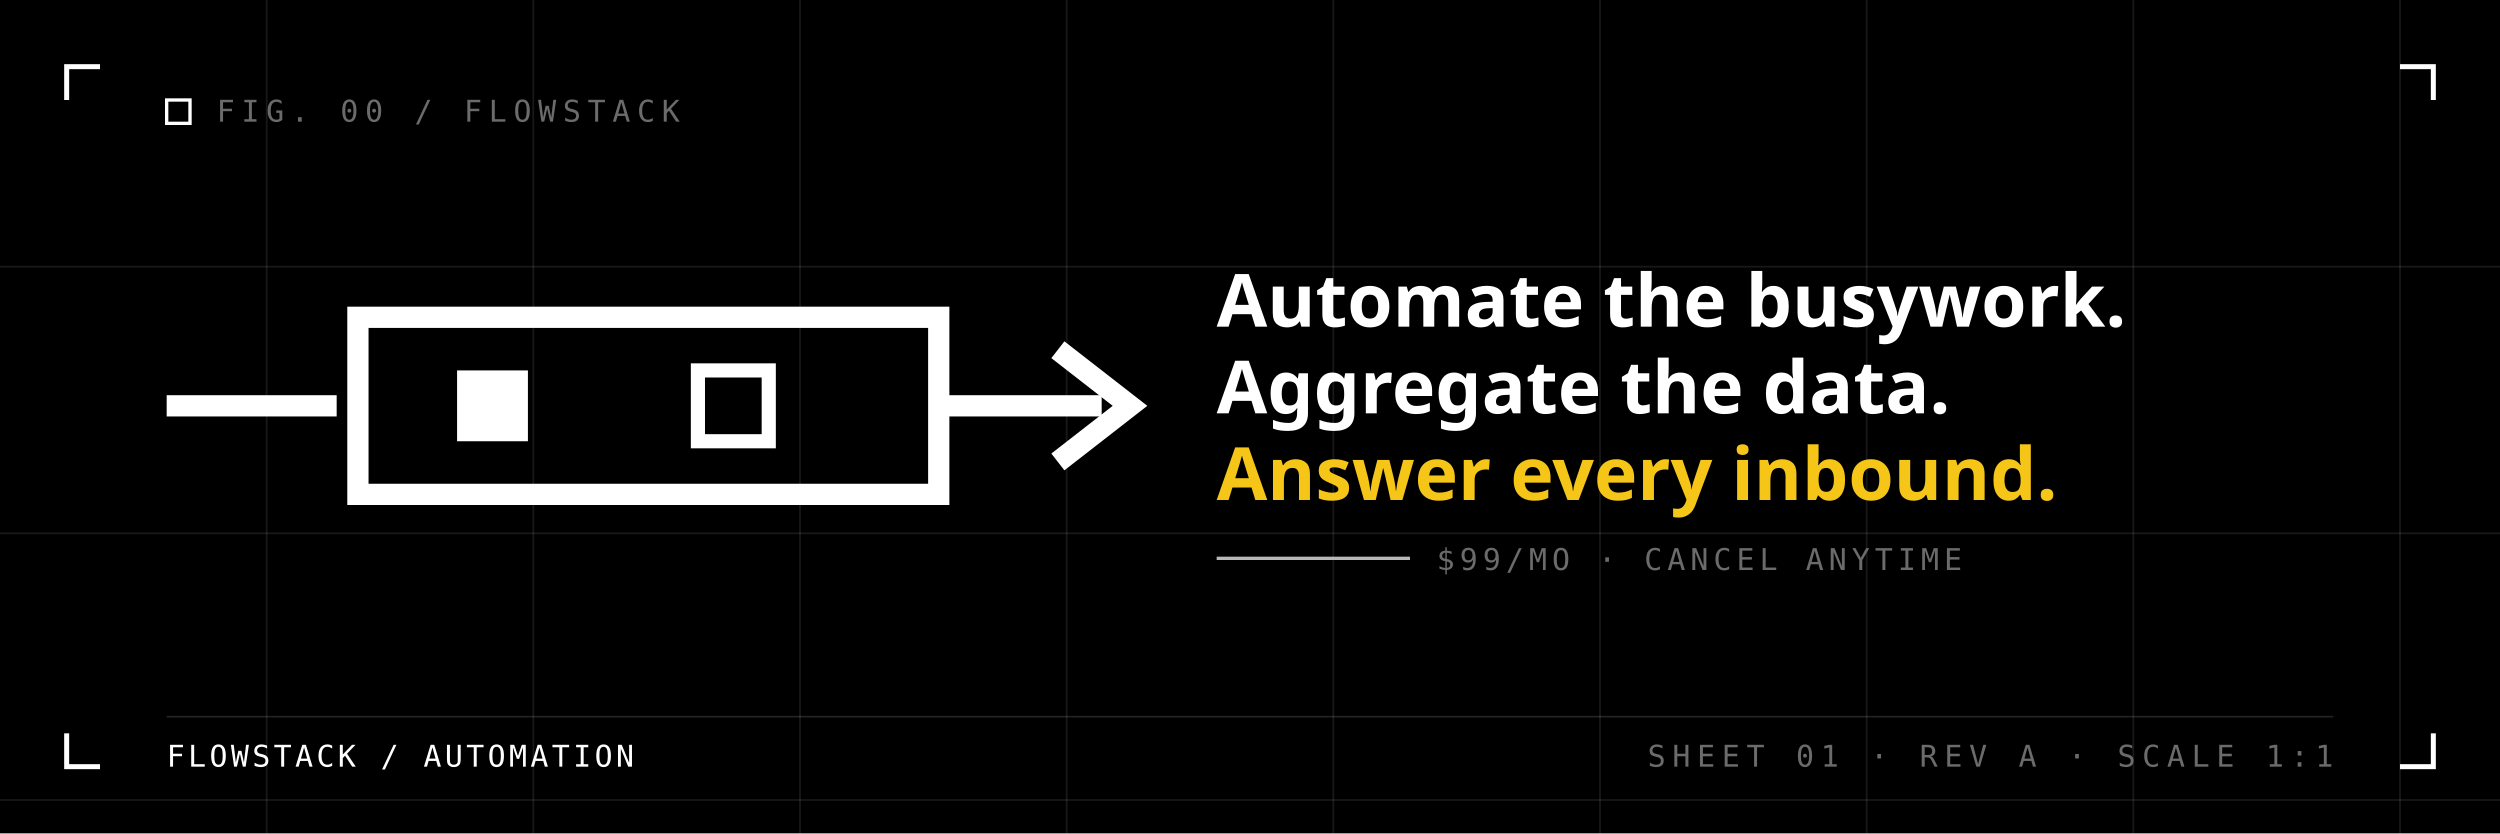
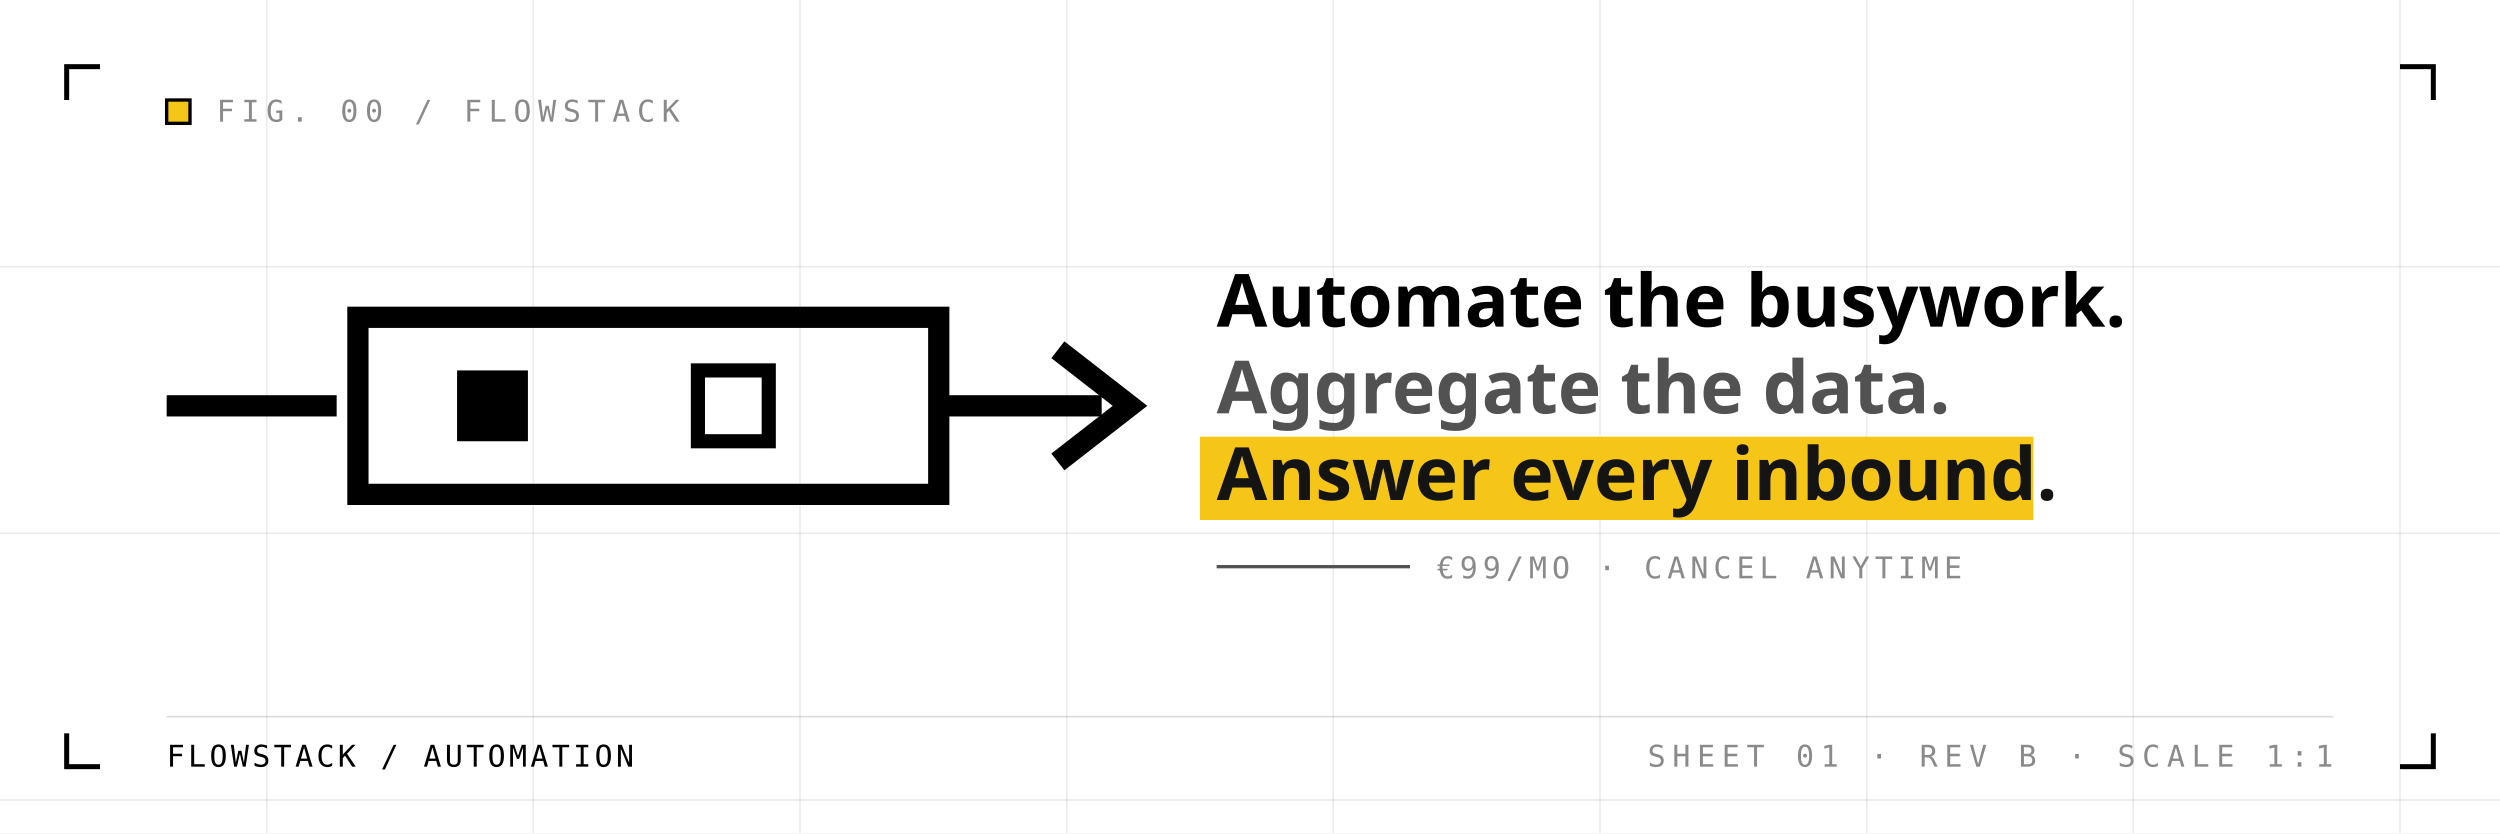
<svg xmlns="http://www.w3.org/2000/svg" width="1500" height="500" viewBox="0 0 1500 500" fill="none" role="img" aria-label="Flowstack X header">
-   <rect width="1500" height="500" fill="#000000" />
-   <g stroke="rgba(255,255,255,0.10)" stroke-width="1">
+   <rect width="1500" height="500" fill="#FFFFFF" />
+   <g stroke="rgba(0,0,0,0.08)" stroke-width="1">
    <line x1="0" y1="160" x2="1500" y2="160" />
    <line x1="0" y1="320" x2="1500" y2="320" />
    <line x1="0" y1="480" x2="1500" y2="480" />
    <line x1="160" y1="0" x2="160" y2="500" />
    <line x1="320" y1="0" x2="320" y2="500" />
    <line x1="480" y1="0" x2="480" y2="500" />
    <line x1="640" y1="0" x2="640" y2="500" />
    <line x1="800" y1="0" x2="800" y2="500" />
    <line x1="960" y1="0" x2="960" y2="500" />
    <line x1="1120" y1="0" x2="1120" y2="500" />
    <line x1="1280" y1="0" x2="1280" y2="500" />
    <line x1="1440" y1="0" x2="1440" y2="500" />
  </g>
-   <g stroke="#FFFFFF" stroke-width="3" fill="none">
+   <g stroke="#000000" stroke-width="3" fill="none">
    <path d="M40 60 L40 40 L60 40" />
    <path d="M1440 40 L1460 40 L1460 60" />
    <path d="M40 440 L40 460 L60 460" />
    <path d="M1440 460 L1460 460 L1460 440" />
  </g>
-   <g font-family="ui-monospace, Menlo, monospace" fill="#6B6B6B" font-size="18" letter-spacing="4">
-     <rect x="100" y="60" width="14" height="14" fill="none" stroke="#FFFFFF" stroke-width="2" />
+   <g font-family="ui-monospace, Menlo, monospace" fill="#8A8A8A" font-size="18" letter-spacing="4">
+     <rect x="100" y="60" width="14" height="14" fill="#F5C518" stroke="#000000" stroke-width="2" />
    <text x="130" y="73" letter-spacing="4">FIG. 00 / FLOWSTACK</text>
  </g>
  <g transform="translate(100 150) scale(0.85)">
-     <path d="M0 110 H120" stroke="#FFFFFF" stroke-width="15" />
-     <rect x="135" y="47.5" width="410" height="125" stroke="#FFFFFF" stroke-width="15" fill="none" />
-     <rect x="205" y="85" width="50" height="50" fill="#FFFFFF" />
-     <rect x="375" y="85" width="50" height="50" stroke="#FFFFFF" stroke-width="10" fill="none" />
-     <path d="M545 110 H660" stroke="#FFFFFF" stroke-width="15" />
-     <path d="M635 75 L680 110 L635 145" stroke="#FFFFFF" stroke-width="15" stroke-linecap="square" stroke-linejoin="miter" fill="none" />
+     <path d="M0 110 H120" stroke="#000000" stroke-width="15" />
+     <rect x="135" y="47.5" width="410" height="125" stroke="#000000" stroke-width="15" fill="none" />
+     <rect x="205" y="85" width="50" height="50" fill="#000000" />
+     <rect x="375" y="85" width="50" height="50" stroke="#000000" stroke-width="10" fill="none" />
+     <path d="M545 110 H660" stroke="#000000" stroke-width="15" />
+     <path d="M635 75 L680 110 L635 145" stroke="#000000" stroke-width="15" stroke-linecap="square" stroke-linejoin="miter" fill="none" />
  </g>
-   <g font-family="sans-serif" fill="#FFFFFF" font-weight="600" font-size="44">
+   <g font-family="sans-serif" fill="#000000" font-weight="600" font-size="44">
    <text x="730" y="196">Automate the busywork.</text>
-     <text x="730" y="248">Aggregate the data.</text>
-     <text x="730" y="300" fill="#F5C518">Answer every inbound.</text>
+     <text x="730" y="248" fill="#525252">Aggregate the data.</text>
+     <rect x="720" y="262" width="500" height="50" fill="#F5C518" />
+     <text x="730" y="300" fill="#141412">Answer every inbound.</text>
  </g>
-   <line x1="730" y1="335" x2="846" y2="335" stroke="#B8B8B8" stroke-width="2" />
-   <text x="862" y="342" font-family="ui-monospace, Menlo, monospace" font-size="18" letter-spacing="3" fill="#6B6B6B">$99/MO · CANCEL ANYTIME</text>
-   <line x1="100" y1="430" x2="1400" y2="430" stroke="rgba(255,255,255,0.14)" stroke-width="1" />
-   <g font-family="ui-monospace, Menlo, monospace" font-size="18" letter-spacing="4" fill="#6B6B6B">
-     <text x="100" y="460" fill="#FFFFFF" letter-spacing="2">FLOWSTACK / AUTOMATION</text>
-     <text x="1400" y="460" text-anchor="end">SHEET 01 · REV A · SCALE 1:1</text>
+   <line x1="730" y1="340" x2="846" y2="340" stroke="#525252" stroke-width="2" />
+   <text x="862" y="347" font-family="ui-monospace, Menlo, monospace" font-size="18" letter-spacing="3" fill="#8A8A8A">€99/MO · CANCEL ANYTIME</text>
+   <line x1="100" y1="430" x2="1400" y2="430" stroke="rgba(0,0,0,0.14)" stroke-width="1" />
+   <g font-family="ui-monospace, Menlo, monospace" font-size="18" letter-spacing="4" fill="#8A8A8A">
+     <text x="100" y="460" fill="#000000" letter-spacing="2">FLOWSTACK / AUTOMATION</text>
+     <text x="1400" y="460" text-anchor="end">SHEET 01 · REV B · SCALE 1:1</text>
  </g>
</svg>
